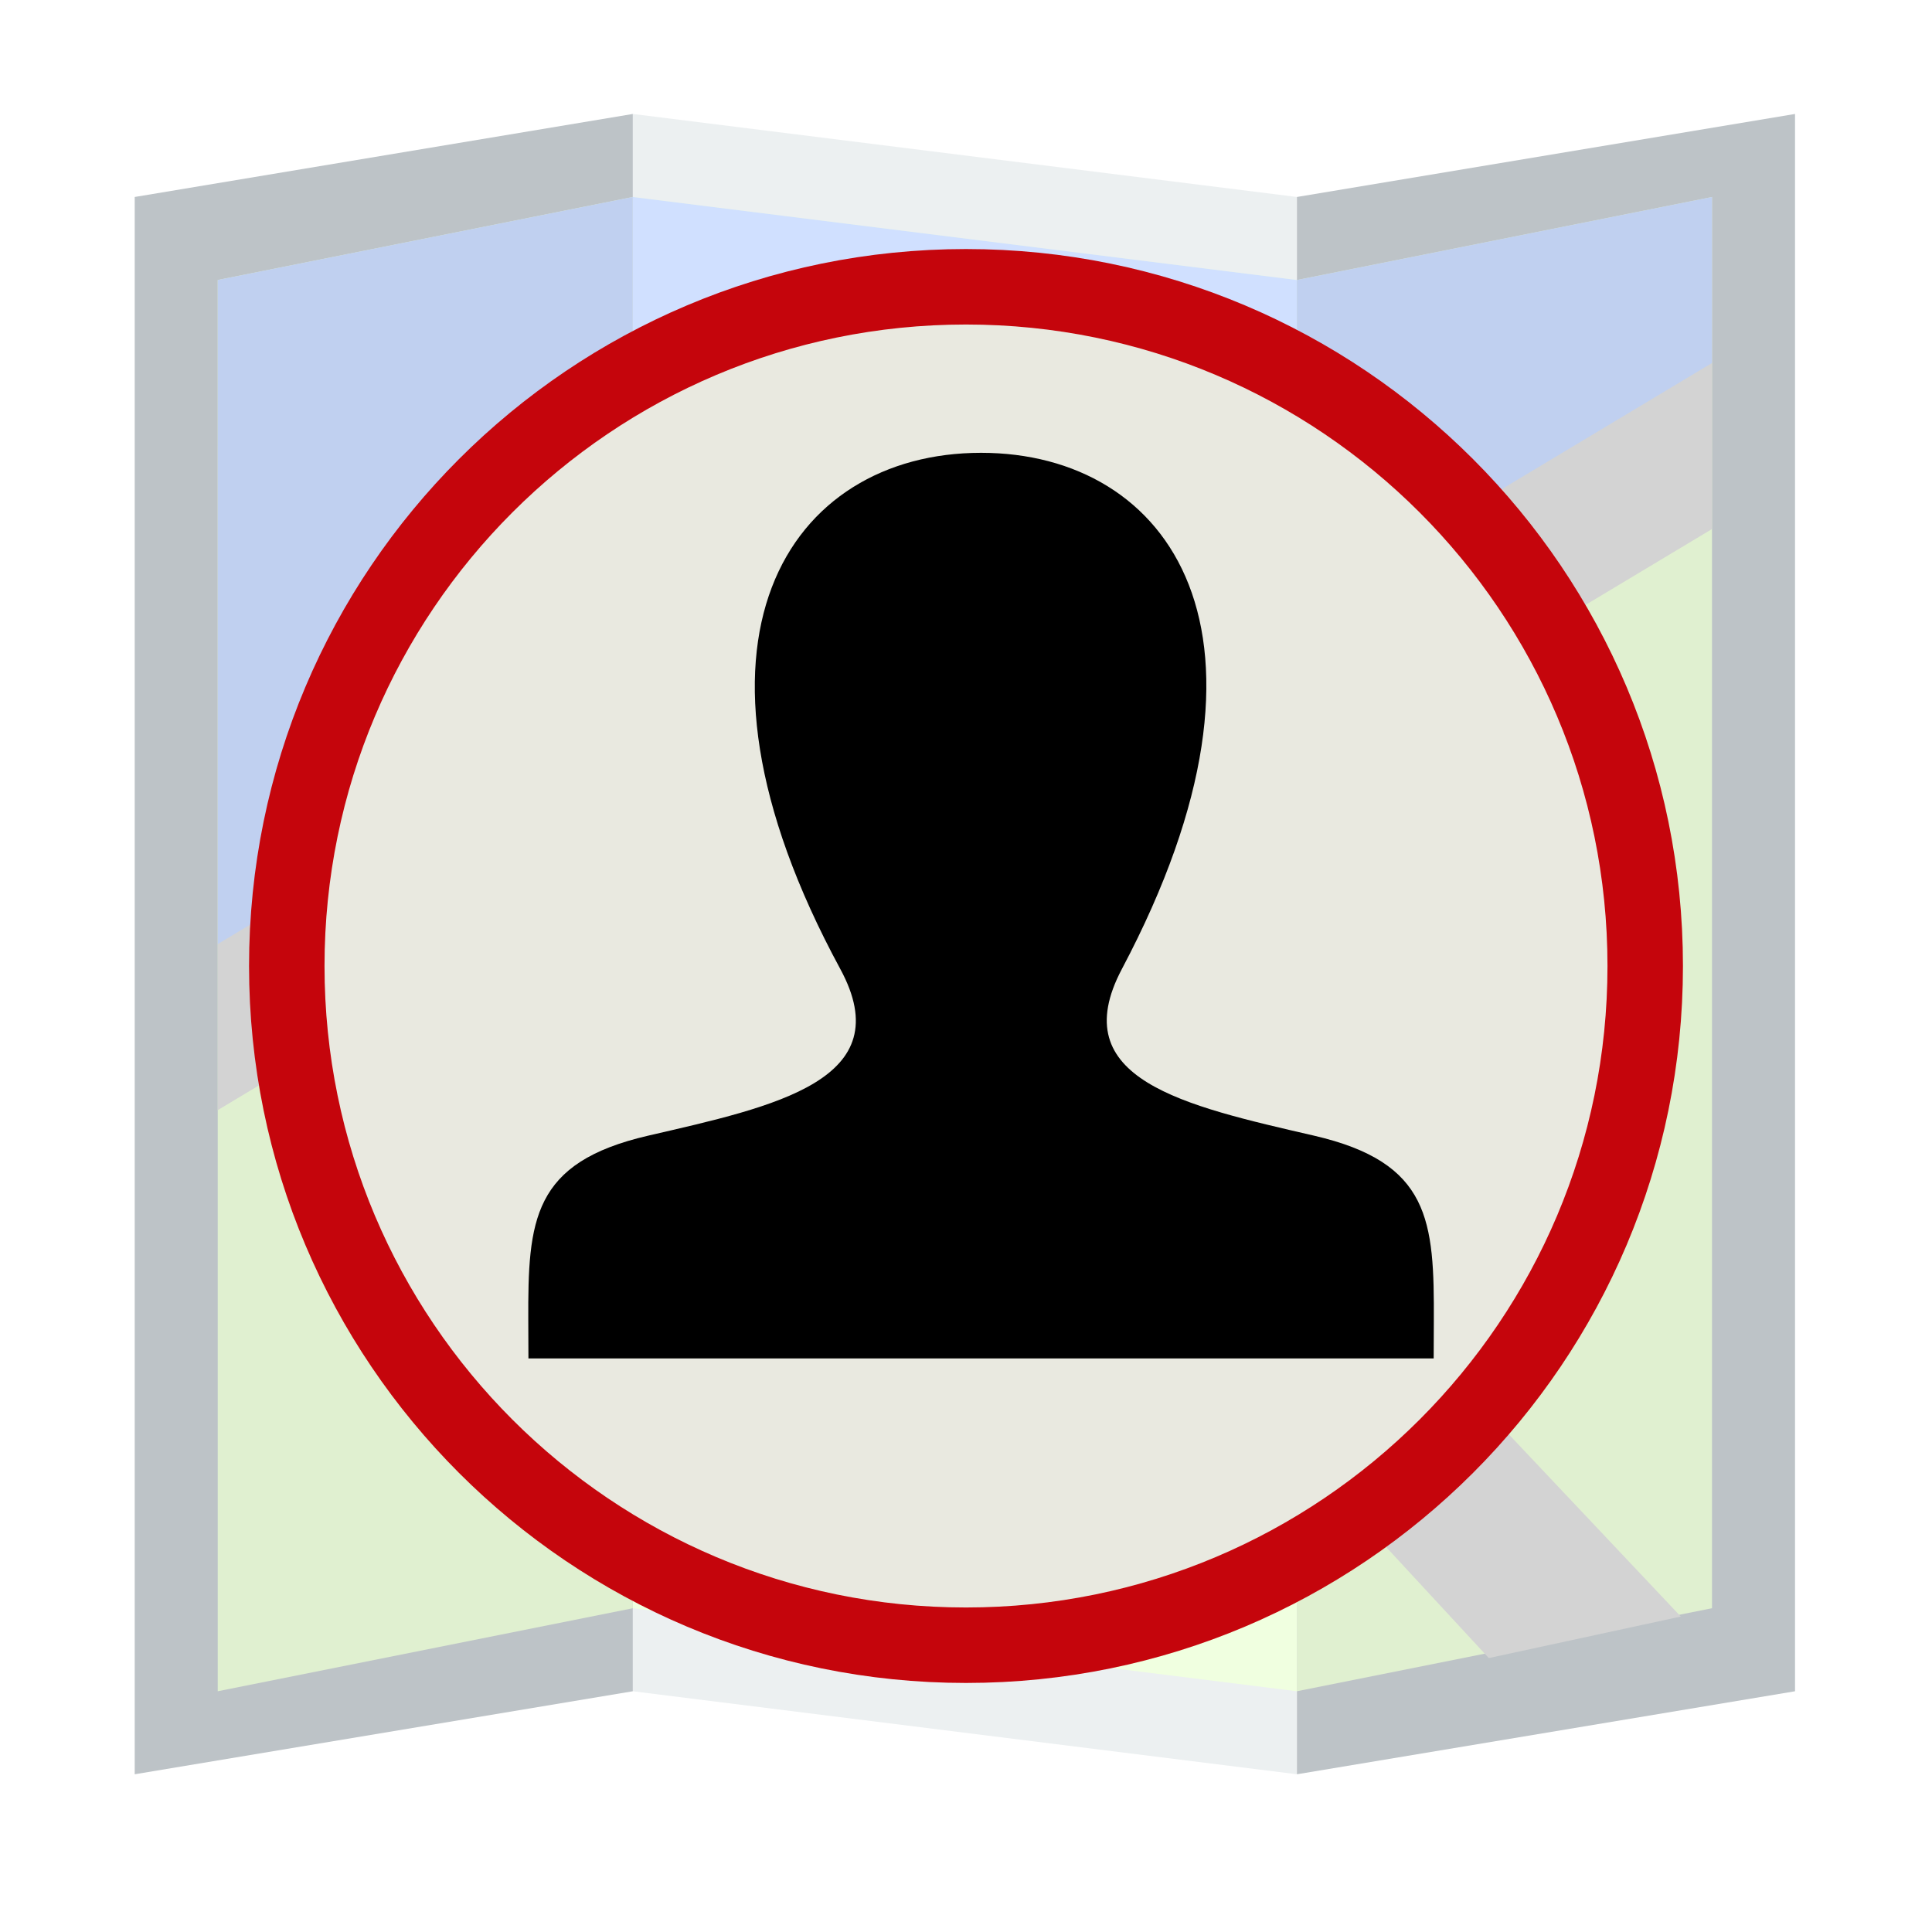
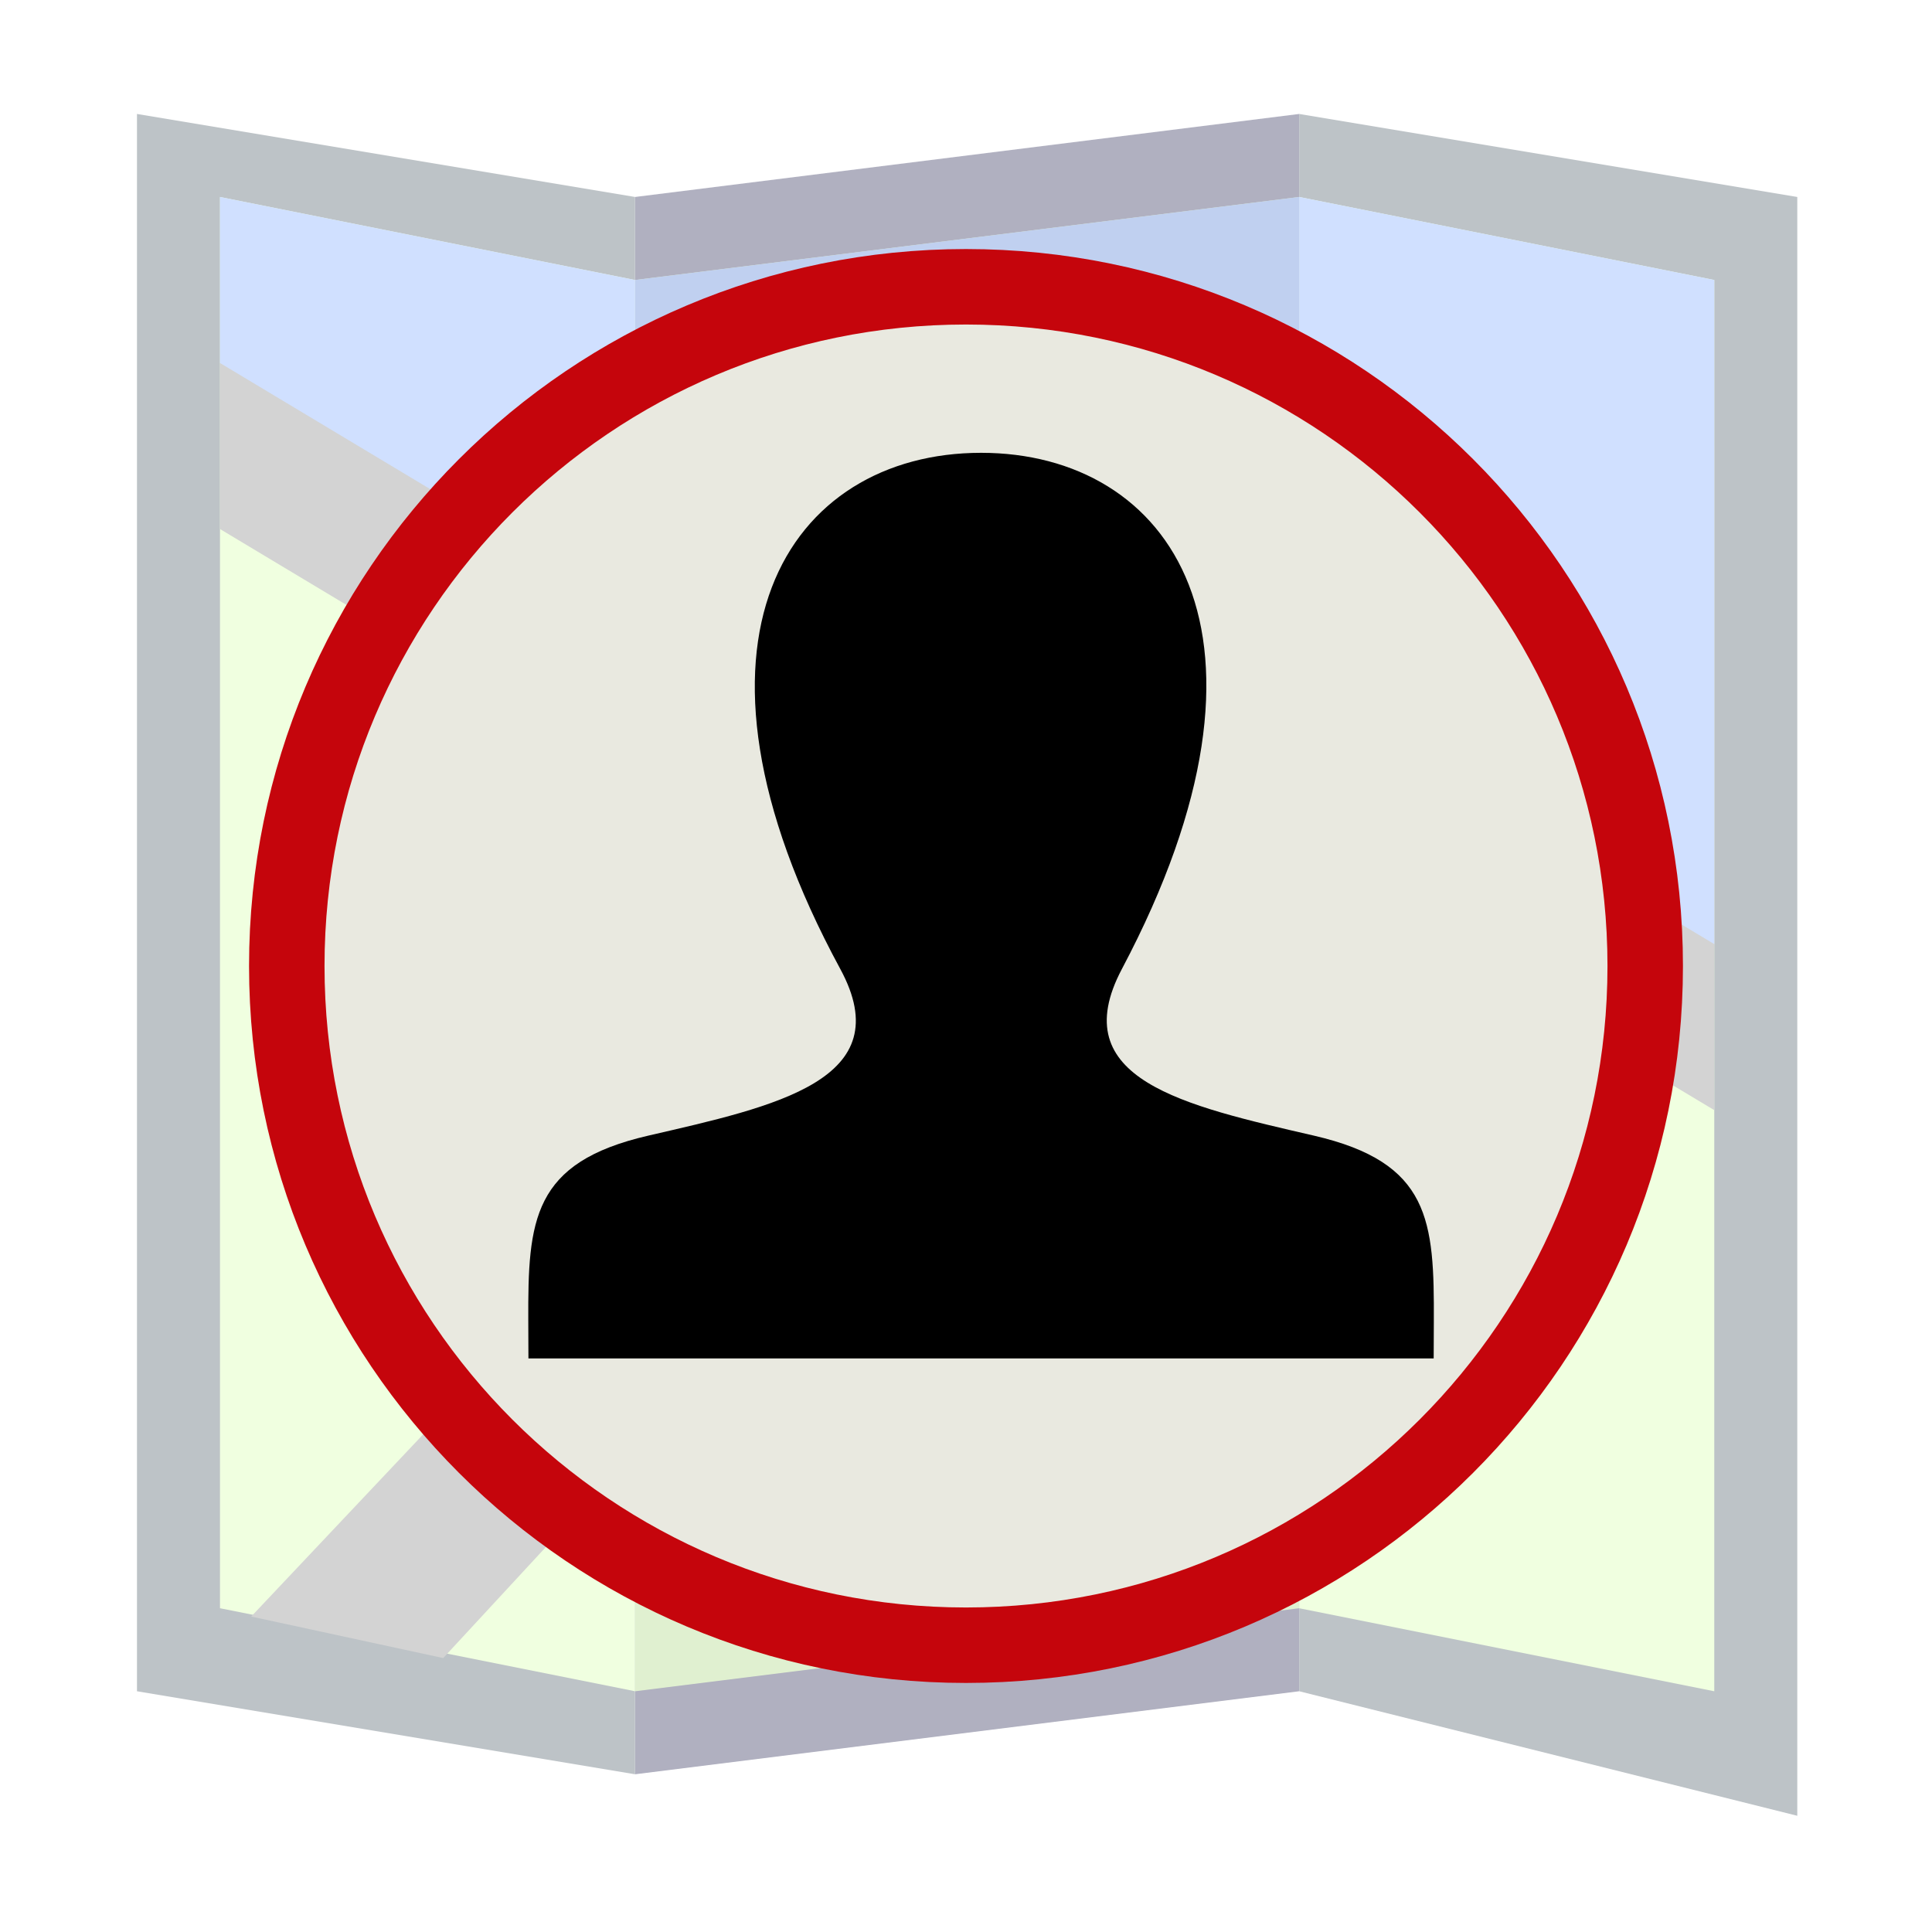
<svg xmlns="http://www.w3.org/2000/svg" id="datascience-map-icon" width="512px" height="512px" viewBox="0 0 512 512">
  <style>
		#icon-background {
			fill: #E9E9E0;
			stroke: #c5050c;
		}
		#icon-body {
			fill: black;
		}
	</style>
-   <g transform="translate(256 256) scale(-1) translate(-256 -256)">
+   <g transform="translate(256 256) scale(1 -1) translate(-256 -256)">
    <g transform="scale(22) translate(-0.35 -1028.5)">
-       <path d="m8 1030.4 8 1v19l -8 -1z" fill="#ecf0f1" />
+       <path d="m8 1030.4 8 1v19l -8 -1z" fill="#b0b0c0" />
      <path d="m2 1031.4 6 -1v19l -6 1z" fill="#bdc3c7" />
-       <path d="m16 1031.4 6 -1v19l -6 1z" fill="#bdc3c7" />
-       <path d="m3 1032.4 5 -1v17l -5 1z" fill="#e0f0d0" />
-       <path d="m8 1031.4 8 1v17l -8 -1z" fill="#f0ffe0" />
-       <path d="m21 1048.4 -5 1v -17l5 -1z" fill="#e0f0d0" />
+       <path d="m16 1031.4 6 -1.5v 19.5l -6 1 z" fill="#bdc3c7" />
+       <path d="m3 1032.4 5 -1v17l -5 1z" fill="#f0ffe0" />
+       <path d="m8 1031.4 8 1v17l -8 -1z" fill="#e0f0d0" />
+       <path d="m21 1048.4 -5 1v -17l5 -1z" fill="#f0ffe0" />
      <path d="m5.688 1031.8 -2.312 0.5 4.625 4.9v -2.9l -2.312 -2.5z" fill="lightgrey" />
      <path d="m21 1046.4 -5 1v -6l5 -3z" fill="lightgrey" />
-       <path d="m21 1048.4 -5 1v -6l5 -3z" fill="#c0d0f0" />
+       <path d="m21 1048.4 -5 1v -6l5 -3z" fill="#d0e0ff" />
      <path d="m8 1042.4 8 -1v6l -8 -1z" fill="lightgrey" />
-       <path d="m8 1044.4 8 -1v6l -8 -1z" fill="#d0e0ff" />
+       <path d="m8 1044.4 8 -1v6l -8 -1z" fill="#c0d0f0" />
      <path d="m3 1045.4 5 -3v4l -5 1z" fill="lightgrey" />
-       <path d="m3 1047.4 5 -3v4l -5 1z" fill="#c0d0f0" />
+       <path d="m3 1047.4 5 -3v4l -5 1z" fill="#d0e0ff" />
      <path d="m8 8.801v -2.898l4 8.66h -1.469z" transform="translate(0 1028.4)" fill="lightgrey" />
    </g>
  </g>
  <circle id="icon-background" cx="256" cy="256" r="180" stroke-width="20" />
  <g id="icon-body" transform="scale(10) translate(14,12) ">
    <path d="M20.822 18.096c-3.439-.794-6.64-1.49-5.09-4.418 4.72-8.912 1.251-13.678-3.732-13.678-5.082 0-8.464 4.949-3.732 13.678 1.597 2.945-1.725 3.641-5.09 4.418-3.073.71-3.188 2.236-3.178 4.904l.004 1h23.99l.004-.969c.012-2.688-.092-4.222-3.176-4.935z" />
  </g>
</svg>
